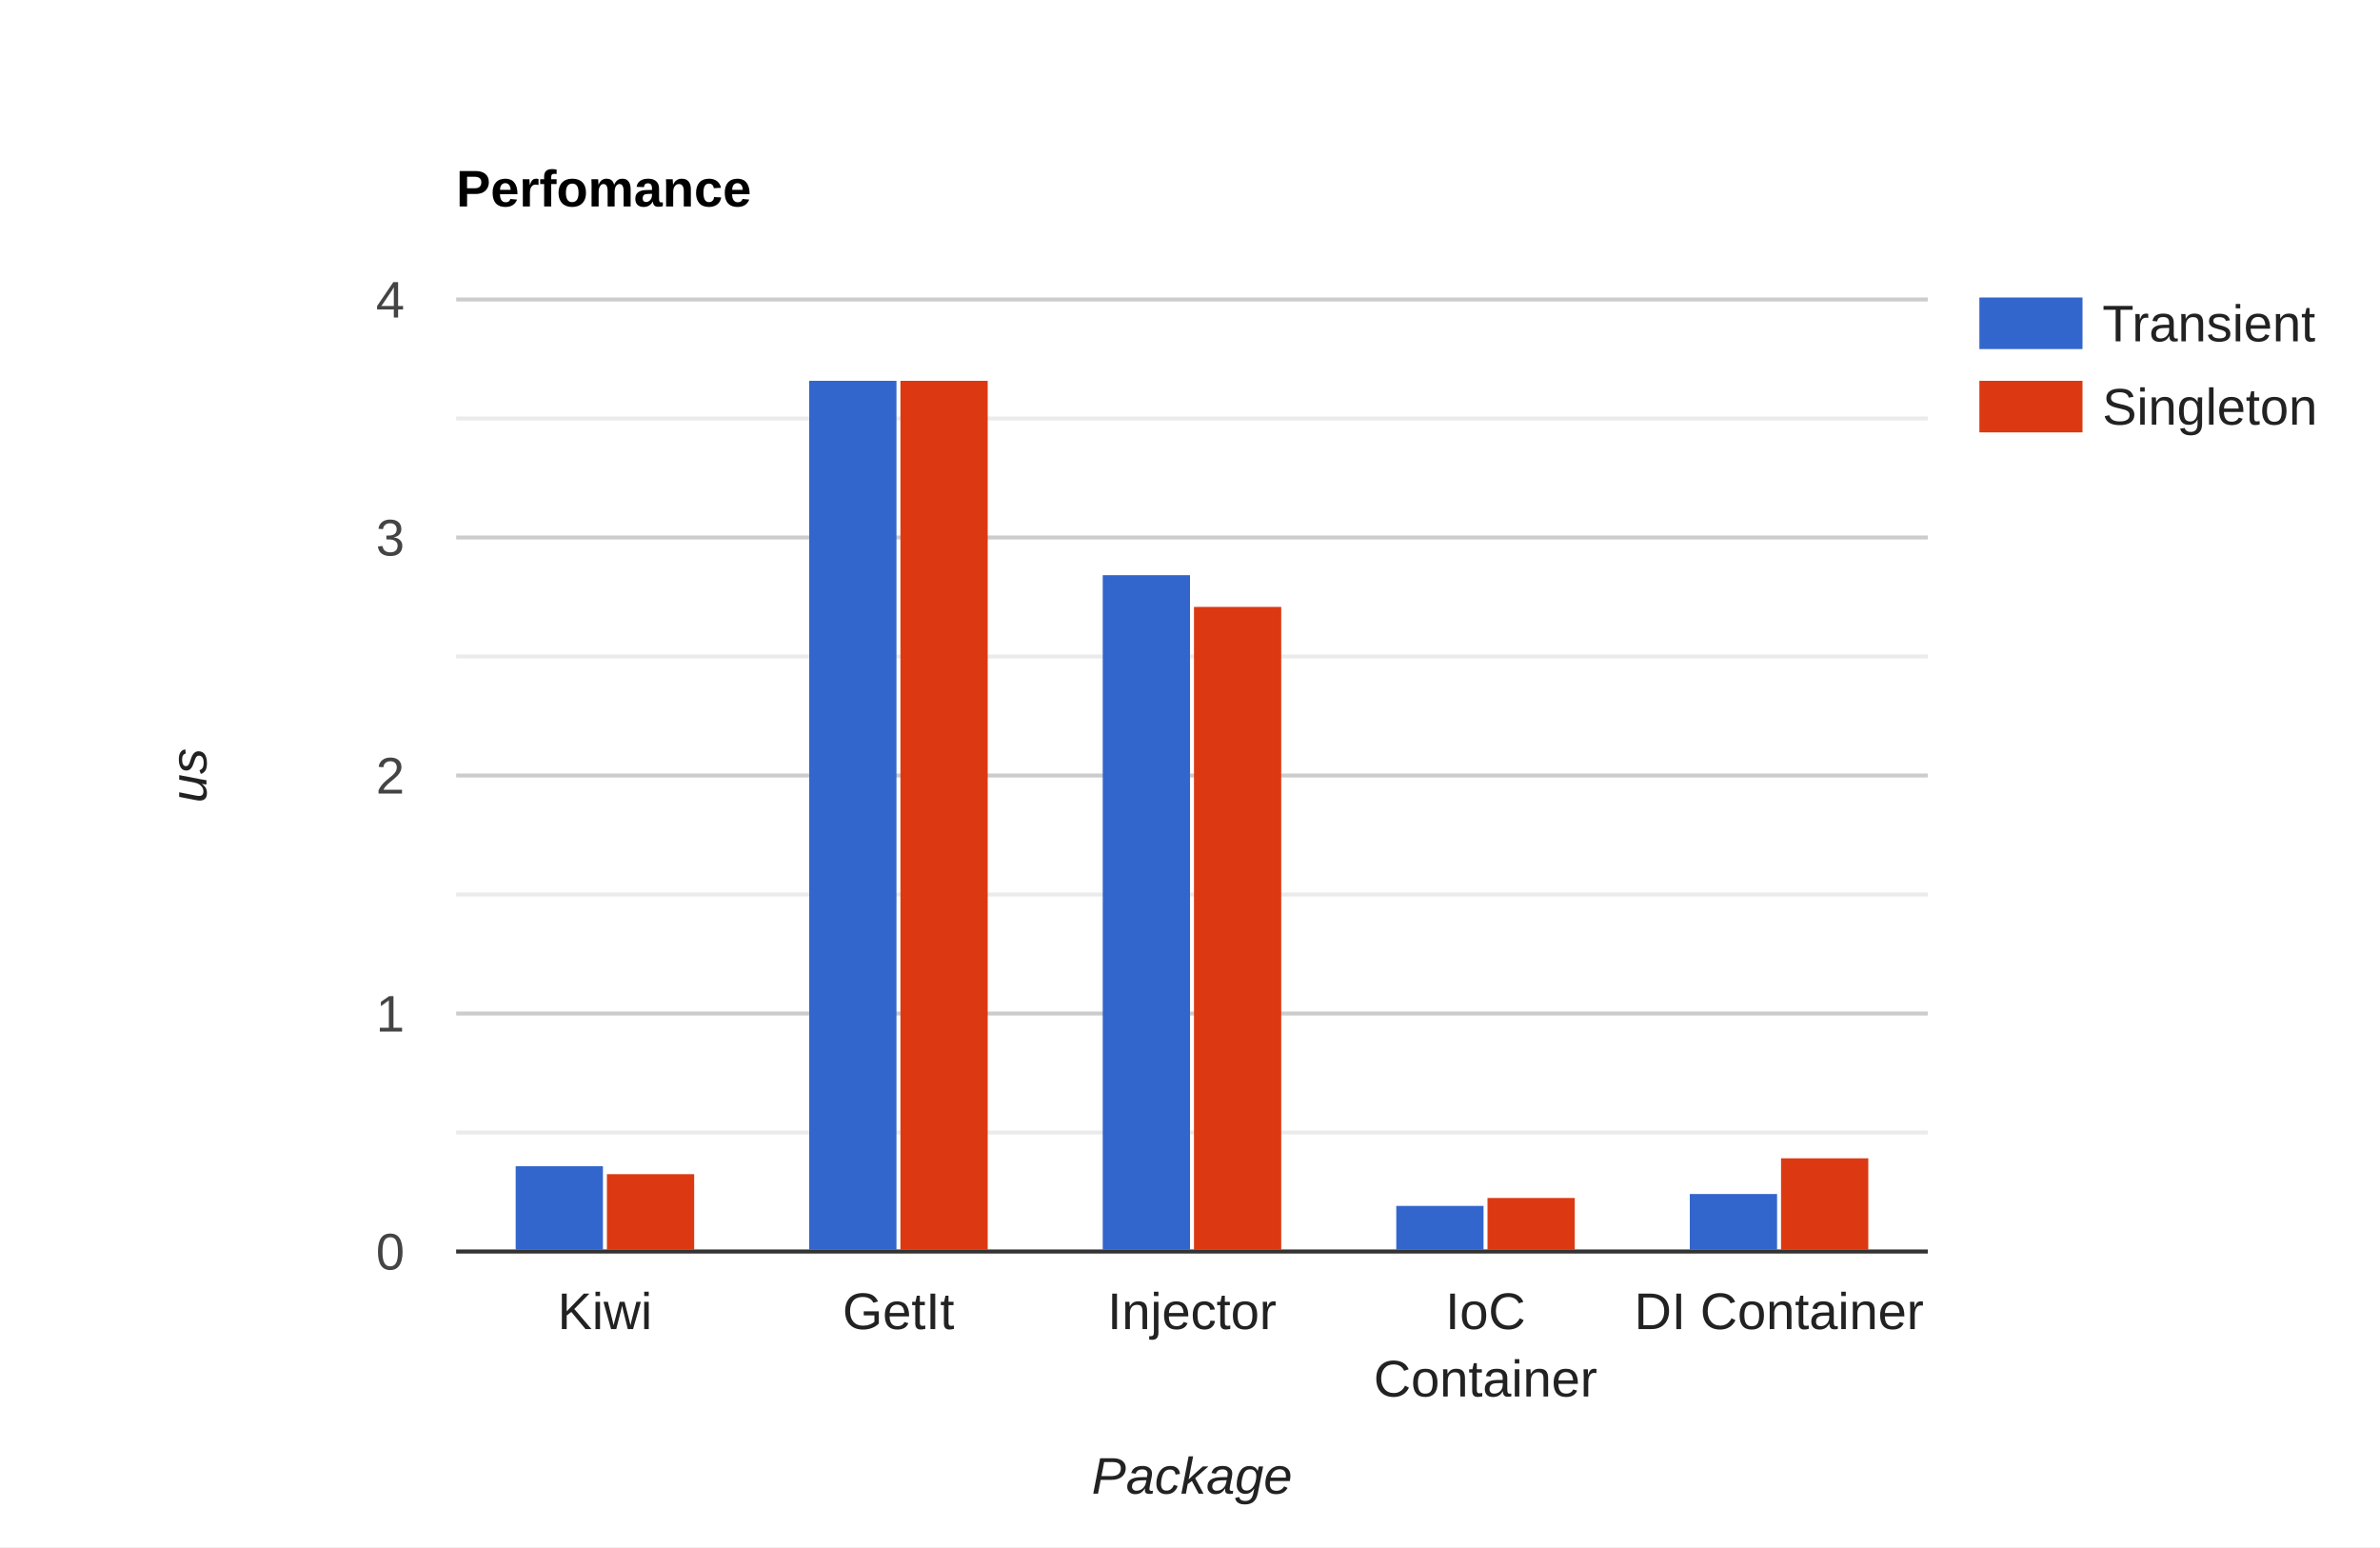
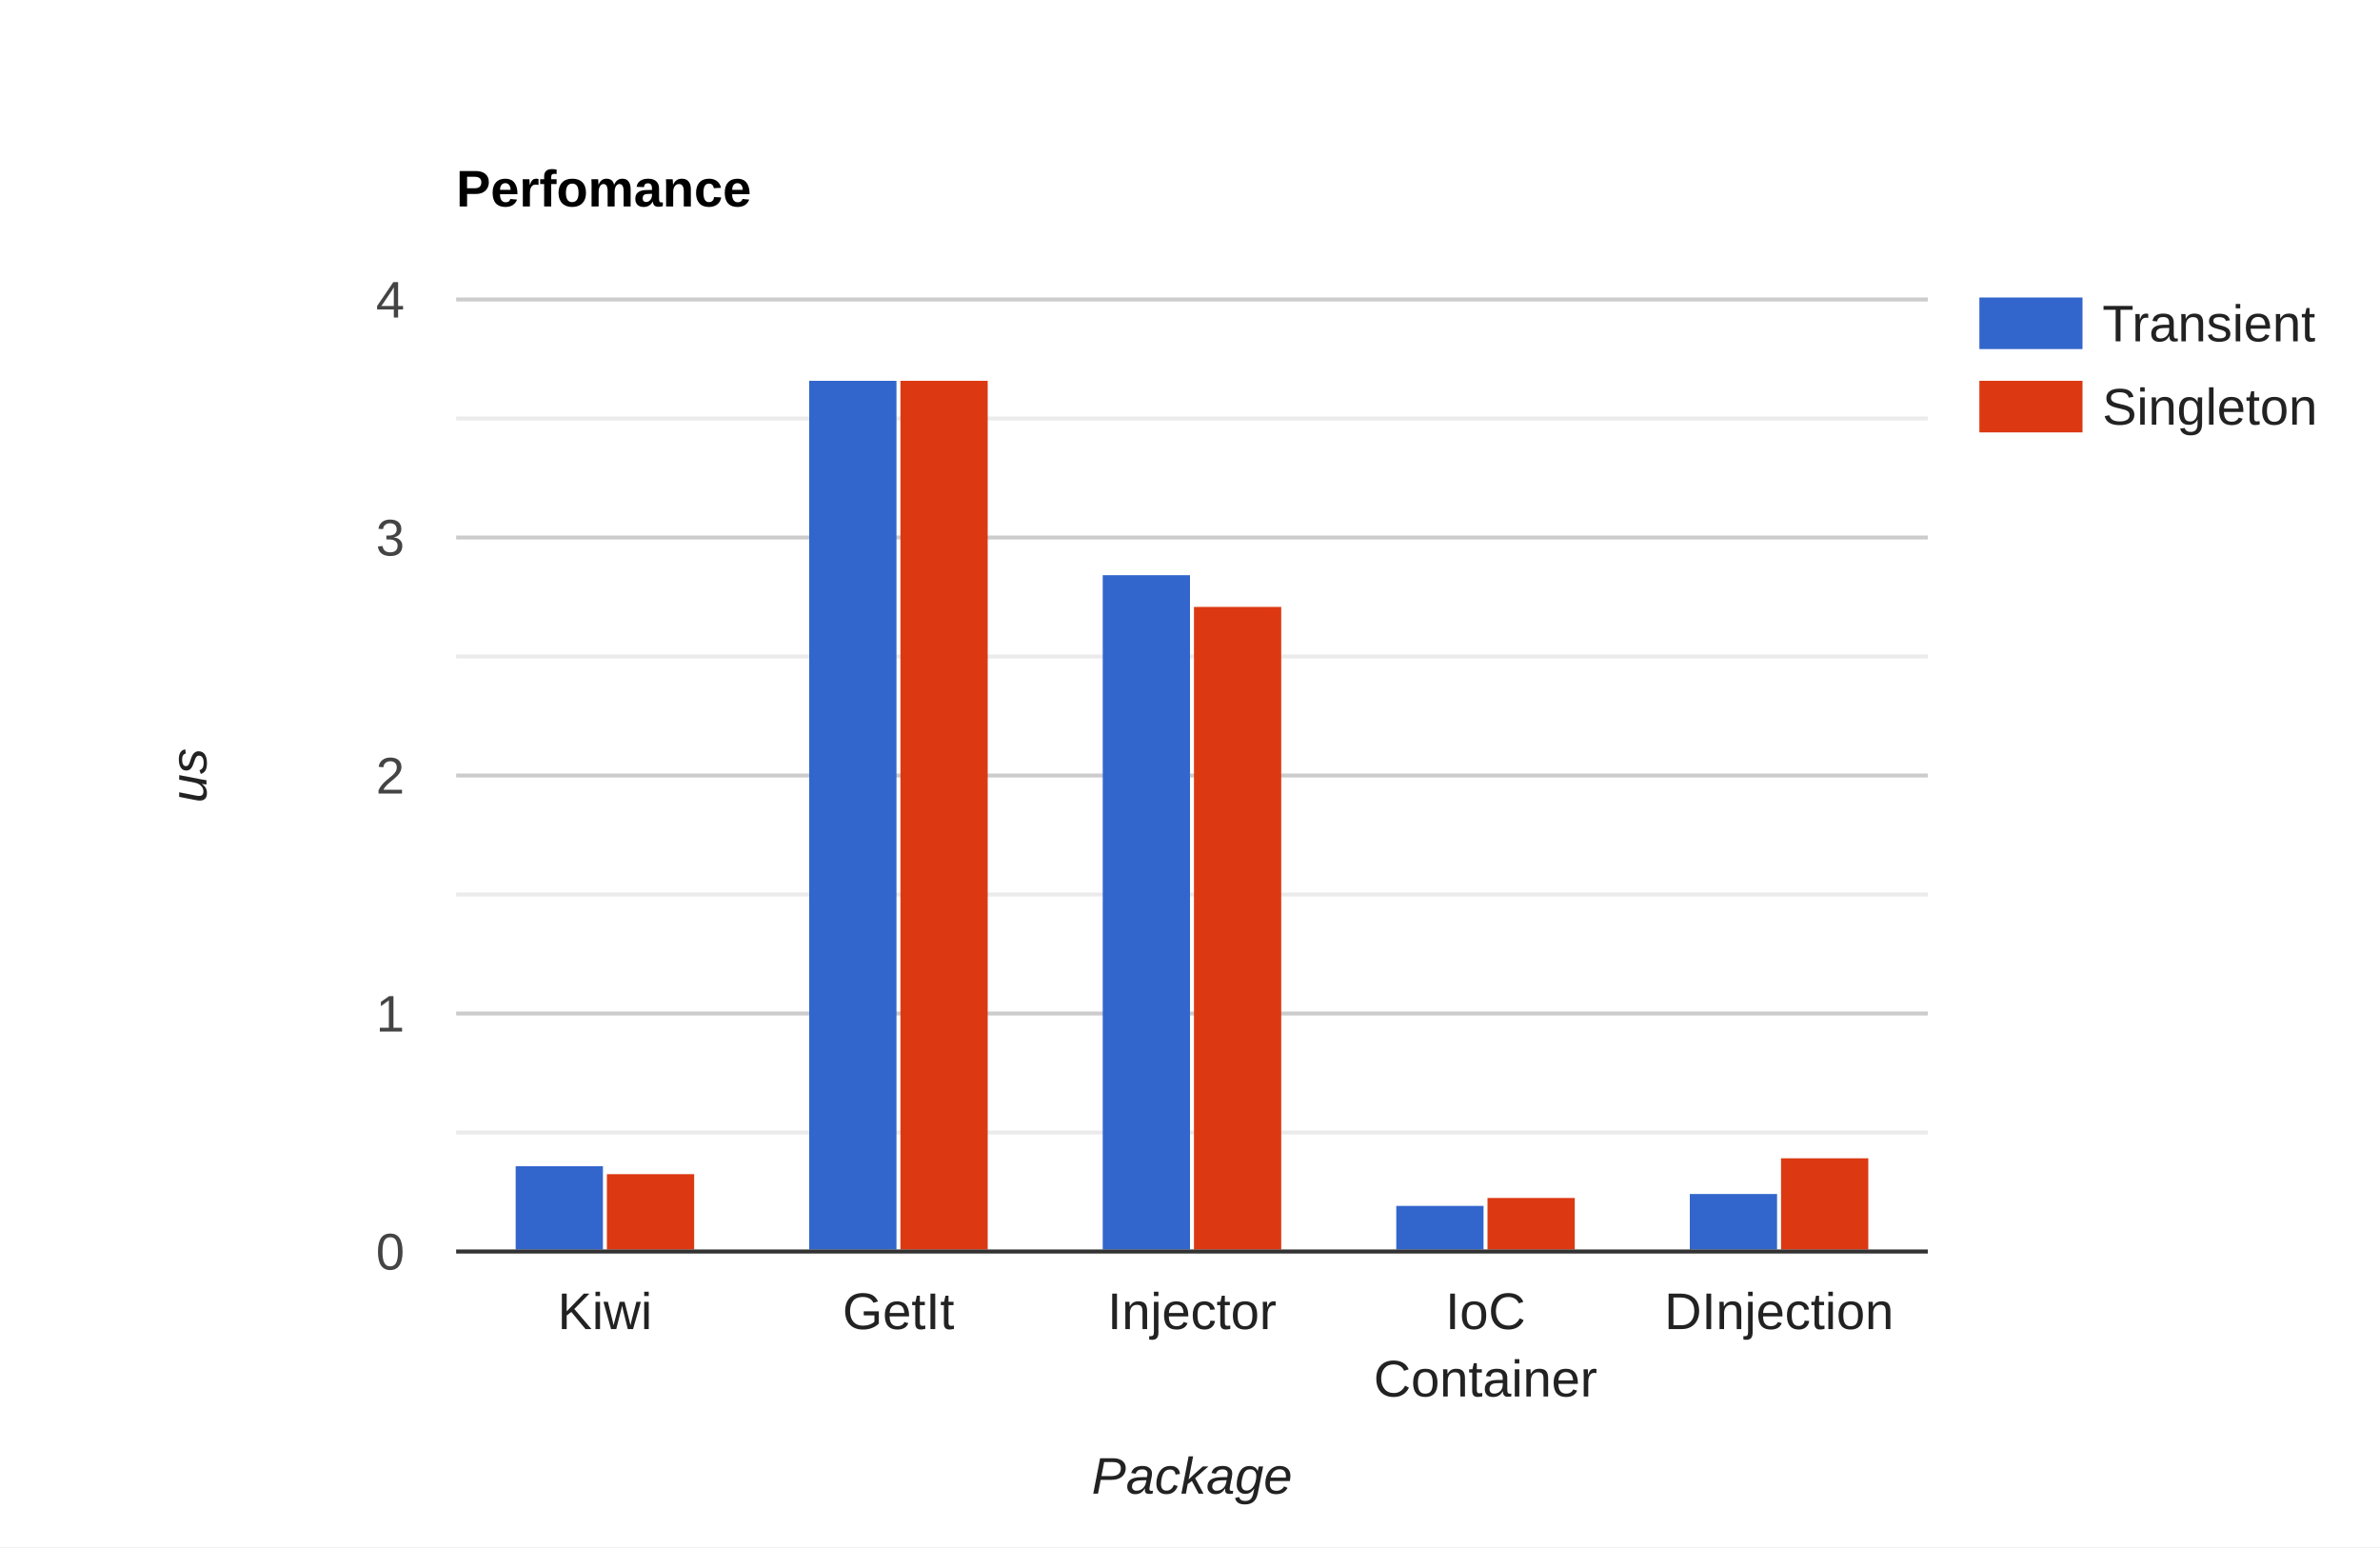
<svg xmlns="http://www.w3.org/2000/svg" width="600" height="390" aria-label="A chart." style="overflow: hidden;">
  <defs id="_ABSTRACT_RENDERER_ID_443">
    <clipPath id="_ABSTRACT_RENDERER_ID_444">
      <rect x="115" y="75" width="371" height="241" />
    </clipPath>
    <filter id="_ABSTRACT_RENDERER_ID_445">
      <feGaussianBlur in="SourceAlpha" stdDeviation="2" />
      <feOffset dx="1" dy="1" />
      <feComponentTransfer>
        <feFuncA type="linear" slope="0.1" />
      </feComponentTransfer>
      <feMerge>
        <feMergeNode />
        <feMergeNode in="SourceGraphic" />
      </feMerge>
    </filter>
  </defs>
  <rect x="0" y="0" width="600" height="390" stroke="none" stroke-width="0" fill="#ffffff" data-darkreader-inline-fill="" data-darkreader-inline-stroke="" style="--darkreader-inline-fill: #222425; --darkreader-inline-stroke: none;" />
  <g>
    <text text-anchor="start" x="115" y="52.05" font-family="Arial" font-size="13" font-weight="bold" stroke="none" stroke-width="0" fill="#000000" data-darkreader-inline-fill="" data-darkreader-inline-stroke="" style="--darkreader-inline-fill: #dedcd9; --darkreader-inline-stroke: none;">Perfomance</text>
    <rect x="115" y="41" width="371" height="13" stroke="none" stroke-width="0" fill-opacity="0" fill="#ffffff" data-darkreader-inline-fill="" data-darkreader-inline-stroke="" style="--darkreader-inline-fill: #222425; --darkreader-inline-stroke: none;" />
  </g>
  <g>
    <rect x="499" y="75" width="88" height="34" stroke="none" stroke-width="0" fill-opacity="0" fill="#ffffff" data-darkreader-inline-fill="" data-darkreader-inline-stroke="" style="--darkreader-inline-fill: #222425; --darkreader-inline-stroke: none;" />
    <g>
      <rect x="499" y="75" width="88" height="13" stroke="none" stroke-width="0" fill-opacity="0" fill="#ffffff" data-darkreader-inline-fill="" data-darkreader-inline-stroke="" style="--darkreader-inline-fill: #222425; --darkreader-inline-stroke: none;" />
      <g>
        <text text-anchor="start" x="530" y="86.05" font-family="Arial" font-size="13" stroke="none" stroke-width="0" fill="#222222" data-darkreader-inline-fill="" data-darkreader-inline-stroke="" style="--darkreader-inline-fill: #cbc7c2; --darkreader-inline-stroke: none;">Transient</text>
      </g>
      <rect x="499" y="75" width="26" height="13" stroke="none" stroke-width="0" fill="#3366cc" data-darkreader-inline-fill="" data-darkreader-inline-stroke="" style="--darkreader-inline-fill: #6096cd; --darkreader-inline-stroke: none;" />
    </g>
    <g>
      <rect x="499" y="96" width="88" height="13" stroke="none" stroke-width="0" fill-opacity="0" fill="#ffffff" data-darkreader-inline-fill="" data-darkreader-inline-stroke="" style="--darkreader-inline-fill: #222425; --darkreader-inline-stroke: none;" />
      <g>
        <text text-anchor="start" x="530" y="107.05" font-family="Arial" font-size="13" stroke="none" stroke-width="0" fill="#222222" data-darkreader-inline-fill="" data-darkreader-inline-stroke="" style="--darkreader-inline-fill: #cbc7c2; --darkreader-inline-stroke: none;">Singleton</text>
      </g>
      <rect x="499" y="96" width="26" height="13" stroke="none" stroke-width="0" fill="#dc3912" data-darkreader-inline-fill="" data-darkreader-inline-stroke="" style="--darkreader-inline-fill: #e45e3d; --darkreader-inline-stroke: none;" />
    </g>
  </g>
  <g>
    <rect x="115" y="75" width="371" height="241" stroke="none" stroke-width="0" fill-opacity="0" fill="#ffffff" data-darkreader-inline-fill="" data-darkreader-inline-stroke="" style="--darkreader-inline-fill: #222425; --darkreader-inline-stroke: none;" />
    <g clip-path="url(https://www.rapidtables.com/tools/bar-graph.html#_ABSTRACT_RENDERER_ID_444)">
      <g>
        <rect x="115" y="315" width="371" height="1" stroke="none" stroke-width="0" fill="#cccccc" data-darkreader-inline-fill="" data-darkreader-inline-stroke="" style="--darkreader-inline-fill: #3c4042; --darkreader-inline-stroke: none;" />
        <rect x="115" y="255" width="371" height="1" stroke="none" stroke-width="0" fill="#cccccc" data-darkreader-inline-fill="" data-darkreader-inline-stroke="" style="--darkreader-inline-fill: #3c4042; --darkreader-inline-stroke: none;" />
        <rect x="115" y="195" width="371" height="1" stroke="none" stroke-width="0" fill="#cccccc" data-darkreader-inline-fill="" data-darkreader-inline-stroke="" style="--darkreader-inline-fill: #3c4042; --darkreader-inline-stroke: none;" />
        <rect x="115" y="135" width="371" height="1" stroke="none" stroke-width="0" fill="#cccccc" data-darkreader-inline-fill="" data-darkreader-inline-stroke="" style="--darkreader-inline-fill: #3c4042; --darkreader-inline-stroke: none;" />
        <rect x="115" y="75" width="371" height="1" stroke="none" stroke-width="0" fill="#cccccc" data-darkreader-inline-fill="" data-darkreader-inline-stroke="" style="--darkreader-inline-fill: #3c4042; --darkreader-inline-stroke: none;" />
        <rect x="115" y="285" width="371" height="1" stroke="none" stroke-width="0" fill="#ebebeb" data-darkreader-inline-fill="" data-darkreader-inline-stroke="" style="--darkreader-inline-fill: #2c2f31; --darkreader-inline-stroke: none;" />
        <rect x="115" y="225" width="371" height="1" stroke="none" stroke-width="0" fill="#ebebeb" data-darkreader-inline-fill="" data-darkreader-inline-stroke="" style="--darkreader-inline-fill: #2c2f31; --darkreader-inline-stroke: none;" />
        <rect x="115" y="165" width="371" height="1" stroke="none" stroke-width="0" fill="#ebebeb" data-darkreader-inline-fill="" data-darkreader-inline-stroke="" style="--darkreader-inline-fill: #2c2f31; --darkreader-inline-stroke: none;" />
        <rect x="115" y="105" width="371" height="1" stroke="none" stroke-width="0" fill="#ebebeb" data-darkreader-inline-fill="" data-darkreader-inline-stroke="" style="--darkreader-inline-fill: #2c2f31; --darkreader-inline-stroke: none;" />
      </g>
      <g>
        <rect x="130" y="294" width="22" height="21" stroke="none" stroke-width="0" fill="#3366cc" data-darkreader-inline-fill="" data-darkreader-inline-stroke="" style="--darkreader-inline-fill: #6096cd; --darkreader-inline-stroke: none;" />
        <rect x="204" y="96" width="22" height="219" stroke="none" stroke-width="0" fill="#3366cc" data-darkreader-inline-fill="" data-darkreader-inline-stroke="" style="--darkreader-inline-fill: #32579f; --darkreader-inline-stroke: none;" />
        <rect x="278" y="145" width="22" height="170" stroke="none" stroke-width="0" fill="#3366cc" data-darkreader-inline-fill="" data-darkreader-inline-stroke="" style="--darkreader-inline-fill: #32579f; --darkreader-inline-stroke: none;" />
        <rect x="352" y="304" width="22" height="11" stroke="none" stroke-width="0" fill="#3366cc" data-darkreader-inline-fill="" data-darkreader-inline-stroke="" style="--darkreader-inline-fill: #6096cd; --darkreader-inline-stroke: none;" />
        <rect x="426" y="301" width="22" height="14" stroke="none" stroke-width="0" fill="#3366cc" data-darkreader-inline-fill="" data-darkreader-inline-stroke="" style="--darkreader-inline-fill: #6096cd; --darkreader-inline-stroke: none;" />
        <rect x="153" y="296" width="22" height="19" stroke="none" stroke-width="0" fill="#dc3912" data-darkreader-inline-fill="" data-darkreader-inline-stroke="" style="--darkreader-inline-fill: #e45e3d; --darkreader-inline-stroke: none;" />
        <rect x="227" y="96" width="22" height="219" stroke="none" stroke-width="0" fill="#dc3912" data-darkreader-inline-fill="" data-darkreader-inline-stroke="" style="--darkreader-inline-fill: #ab3619; --darkreader-inline-stroke: none;" />
        <rect x="301" y="153" width="22" height="162" stroke="none" stroke-width="0" fill="#dc3912" data-darkreader-inline-fill="" data-darkreader-inline-stroke="" style="--darkreader-inline-fill: #ab3619; --darkreader-inline-stroke: none;" />
        <rect x="375" y="302" width="22" height="13" stroke="none" stroke-width="0" fill="#dc3912" data-darkreader-inline-fill="" data-darkreader-inline-stroke="" style="--darkreader-inline-fill: #e45e3d; --darkreader-inline-stroke: none;" />
        <rect x="449" y="292" width="22" height="23" stroke="none" stroke-width="0" fill="#dc3912" data-darkreader-inline-fill="" data-darkreader-inline-stroke="" style="--darkreader-inline-fill: #e45e3d; --darkreader-inline-stroke: none;" />
      </g>
      <g>
        <rect x="115" y="315" width="371" height="1" stroke="none" stroke-width="0" fill="#333333" data-darkreader-inline-fill="" data-darkreader-inline-stroke="" style="--darkreader-inline-fill: #2f3333; --darkreader-inline-stroke: none;" />
      </g>
    </g>
    <g />
    <g>
      <g>
        <text text-anchor="middle" x="152.5" y="335.05" font-family="Arial" font-size="13" stroke="none" stroke-width="0" fill="#222222" data-darkreader-inline-fill="" data-darkreader-inline-stroke="" style="--darkreader-inline-fill: #cbc7c2; --darkreader-inline-stroke: none;">Kiwi</text>
      </g>
      <g>
        <text text-anchor="middle" x="226.5" y="335.05" font-family="Arial" font-size="13" stroke="none" stroke-width="0" fill="#222222" data-darkreader-inline-fill="" data-darkreader-inline-stroke="" style="--darkreader-inline-fill: #cbc7c2; --darkreader-inline-stroke: none;">GetIt</text>
      </g>
      <g>
        <text text-anchor="middle" x="300.5" y="335.05" font-family="Arial" font-size="13" stroke="none" stroke-width="0" fill="#222222" data-darkreader-inline-fill="" data-darkreader-inline-stroke="" style="--darkreader-inline-fill: #cbc7c2; --darkreader-inline-stroke: none;">Injector</text>
      </g>
      <g>
        <text text-anchor="middle" x="374.5" y="335.05" font-family="Arial" font-size="13" stroke="none" stroke-width="0" fill="#222222" data-darkreader-inline-fill="" data-darkreader-inline-stroke="" style="--darkreader-inline-fill: #cbc7c2; --darkreader-inline-stroke: none;">IoC</text>
        <text text-anchor="middle" x="374.5" y="352.05" font-family="Arial" font-size="13" stroke="none" stroke-width="0" fill="#222222" data-darkreader-inline-fill="" data-darkreader-inline-stroke="" style="--darkreader-inline-fill: #cbc7c2; --darkreader-inline-stroke: none;">Container</text>
      </g>
      <g>
-         <text text-anchor="middle" x="448.5" y="335.05" font-family="Arial" font-size="13" stroke="none" stroke-width="0" fill="#222222" data-darkreader-inline-fill="" data-darkreader-inline-stroke="" style="--darkreader-inline-fill: #cbc7c2; --darkreader-inline-stroke: none;">DI Container</text>
+         <text text-anchor="middle" x="448.5" y="335.05" font-family="Arial" font-size="13" stroke="none" stroke-width="0" fill="#222222" data-darkreader-inline-fill="" data-darkreader-inline-stroke="" style="--darkreader-inline-fill: #cbc7c2; --darkreader-inline-stroke: none;">DInjection</text>
      </g>
      <g>
        <text text-anchor="end" x="102" y="320.05" font-family="Arial" font-size="13" stroke="none" stroke-width="0" fill="#444444" data-darkreader-inline-fill="" data-darkreader-inline-stroke="" style="--darkreader-inline-fill: #b7b1aa; --darkreader-inline-stroke: none;">0</text>
      </g>
      <g>
        <text text-anchor="end" x="102" y="260.05" font-family="Arial" font-size="13" stroke="none" stroke-width="0" fill="#444444" data-darkreader-inline-fill="" data-darkreader-inline-stroke="" style="--darkreader-inline-fill: #b7b1aa; --darkreader-inline-stroke: none;">1</text>
      </g>
      <g>
        <text text-anchor="end" x="102" y="200.05" font-family="Arial" font-size="13" stroke="none" stroke-width="0" fill="#444444" data-darkreader-inline-fill="" data-darkreader-inline-stroke="" style="--darkreader-inline-fill: #b7b1aa; --darkreader-inline-stroke: none;">2</text>
      </g>
      <g>
        <text text-anchor="end" x="102" y="140.05" font-family="Arial" font-size="13" stroke="none" stroke-width="0" fill="#444444" data-darkreader-inline-fill="" data-darkreader-inline-stroke="" style="--darkreader-inline-fill: #b7b1aa; --darkreader-inline-stroke: none;">3</text>
      </g>
      <g>
        <text text-anchor="end" x="102" y="80.05" font-family="Arial" font-size="13" stroke="none" stroke-width="0" fill="#444444" data-darkreader-inline-fill="" data-darkreader-inline-stroke="" style="--darkreader-inline-fill: #b7b1aa; --darkreader-inline-stroke: none;">4</text>
      </g>
    </g>
  </g>
  <g>
    <g>
      <text text-anchor="middle" x="300.5" y="376.55" font-family="Arial" font-size="13" font-style="italic" stroke="none" stroke-width="0" fill="#222222" data-darkreader-inline-fill="" data-darkreader-inline-stroke="" style="--darkreader-inline-fill: #cbc7c2; --darkreader-inline-stroke: none;">Package</text>
      <rect x="115" y="365.5" width="371" height="13" stroke="none" stroke-width="0" fill-opacity="0" fill="#ffffff" data-darkreader-inline-fill="" data-darkreader-inline-stroke="" style="--darkreader-inline-fill: #222425; --darkreader-inline-stroke: none;" />
    </g>
    <g>
      <text text-anchor="middle" x="52.05" y="195.5" font-family="Arial" font-size="13" font-style="italic" transform="rotate(-90 52.05 195.5)" stroke="none" stroke-width="0" fill="#222222" data-darkreader-inline-fill="" data-darkreader-inline-stroke="" style="--darkreader-inline-fill: #cbc7c2; --darkreader-inline-stroke: none;">us</text>
      <path d="M41,316L41,75L54,75L54,316Z" stroke="none" stroke-width="0" fill-opacity="0" fill="#ffffff" data-darkreader-inline-fill="" data-darkreader-inline-stroke="" style="--darkreader-inline-fill: #222425; --darkreader-inline-stroke: none;" />
    </g>
  </g>
  <g />
</svg>
